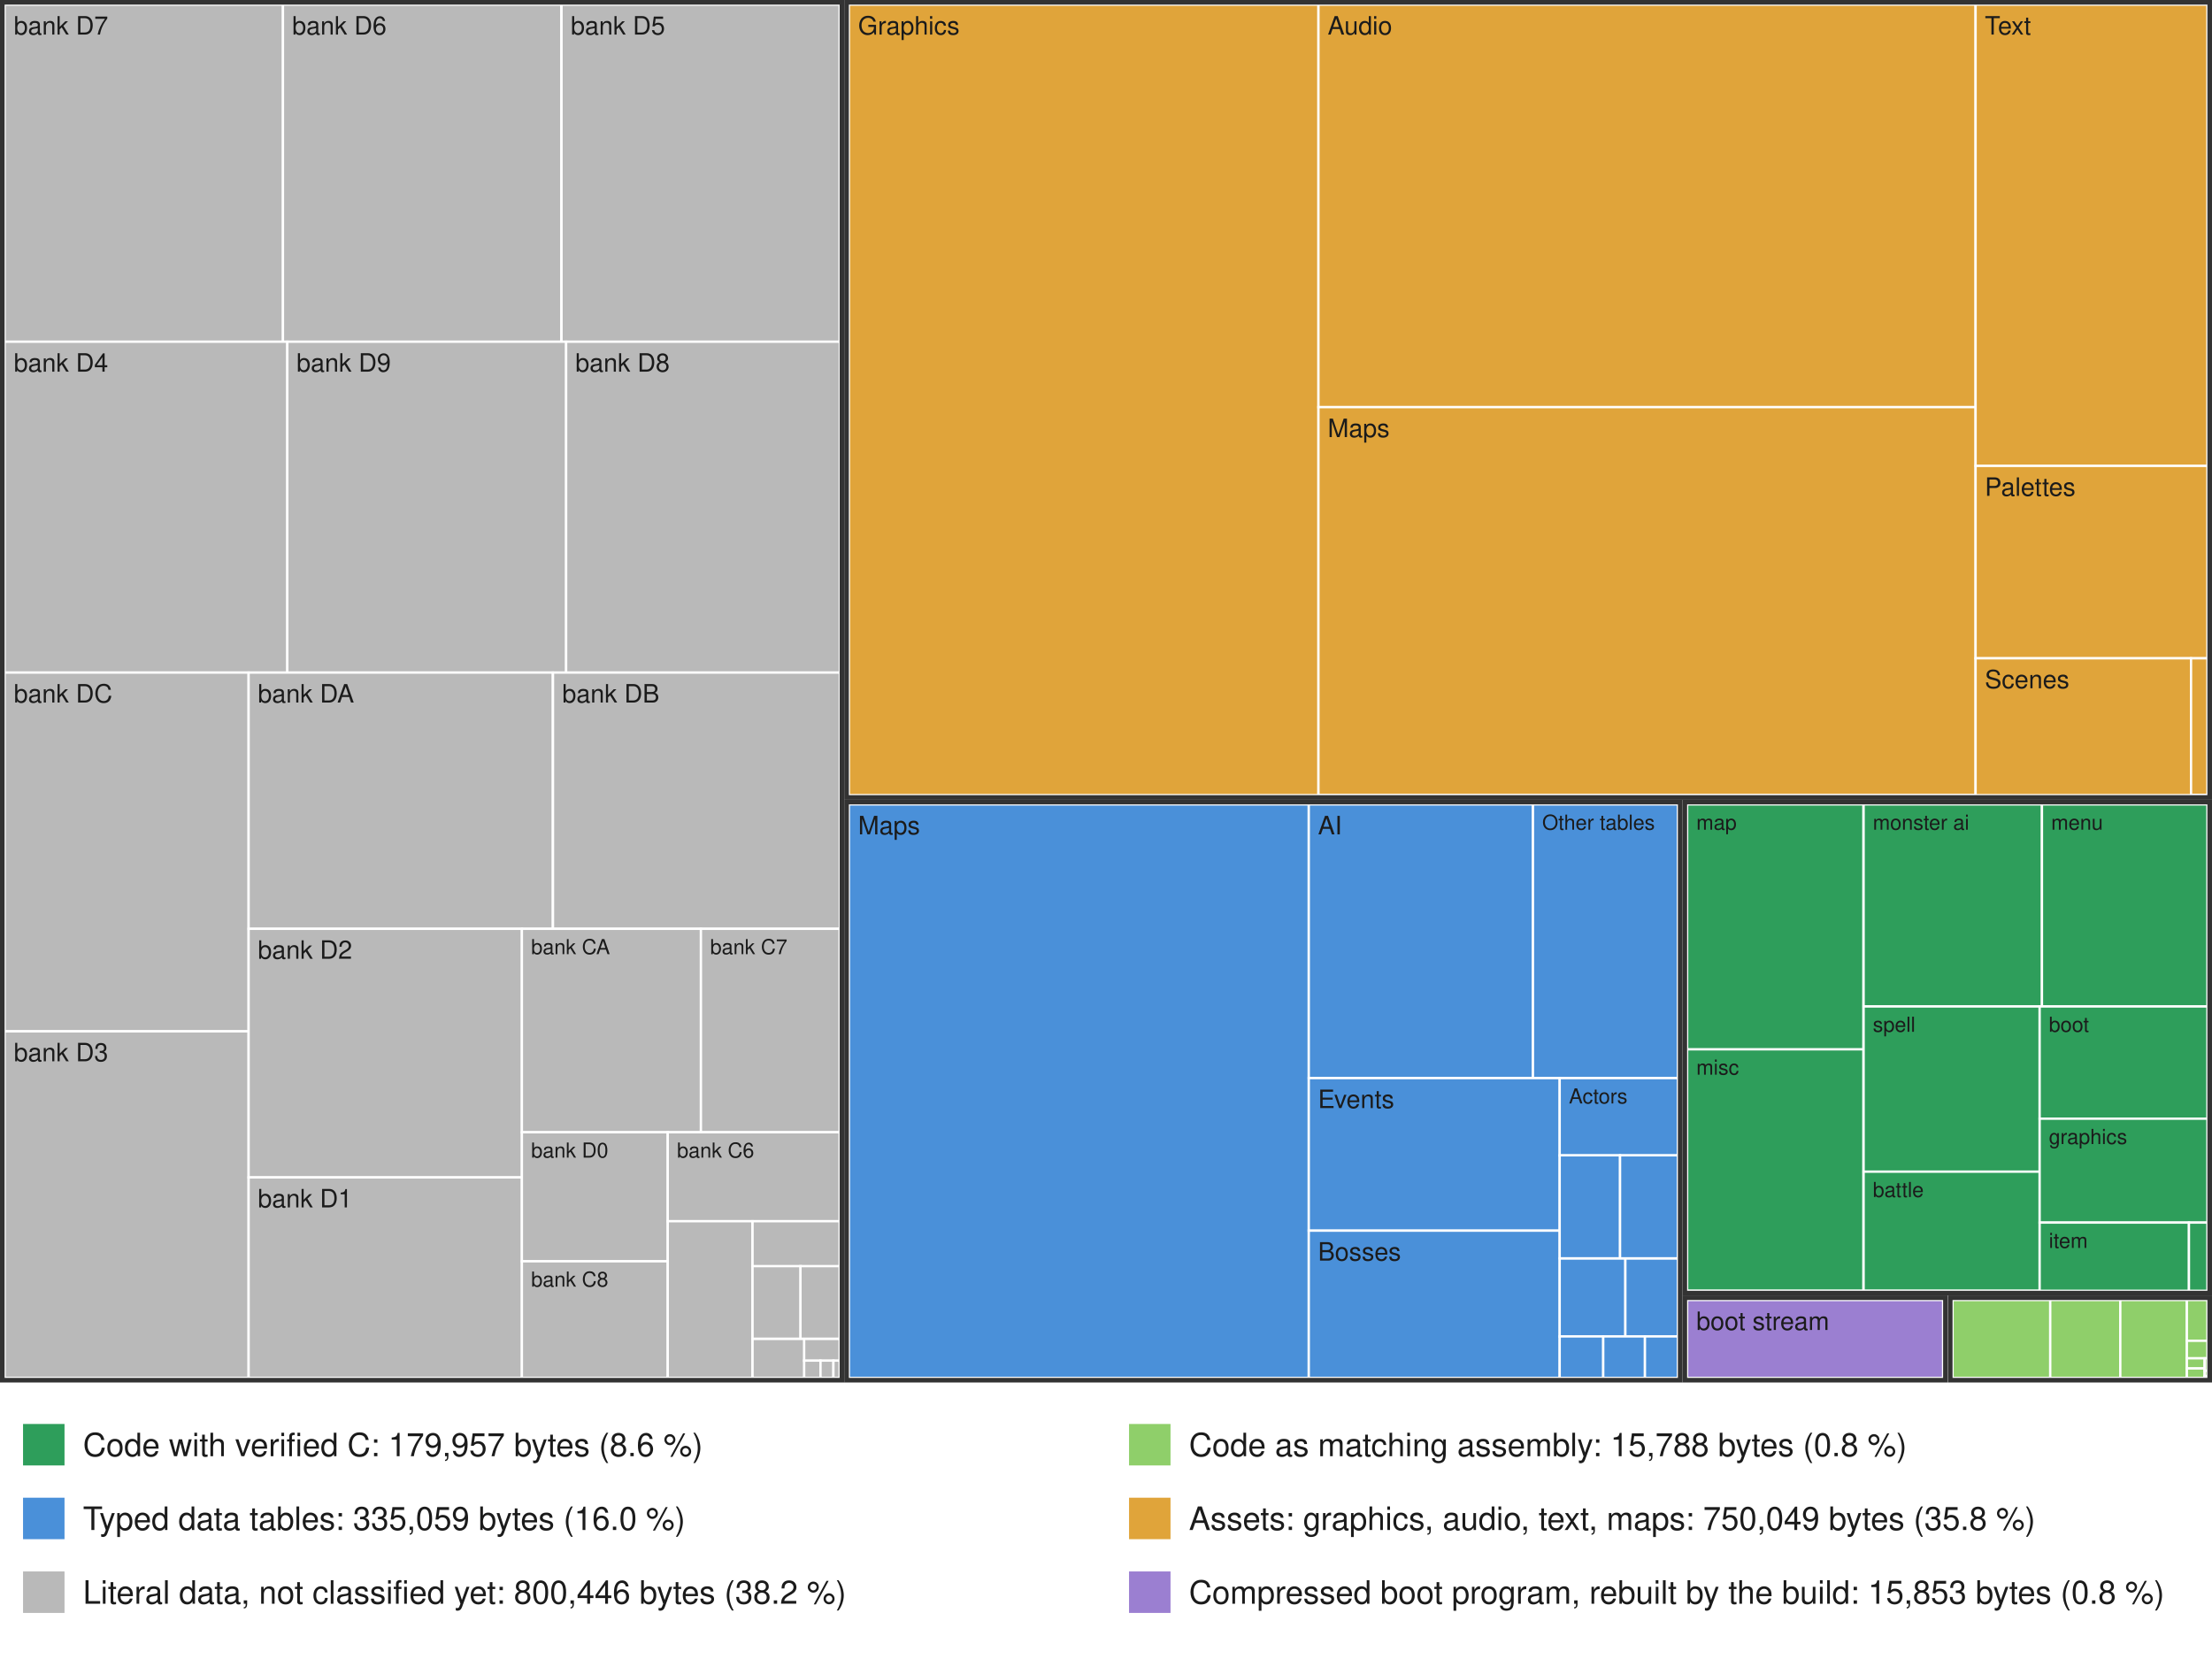
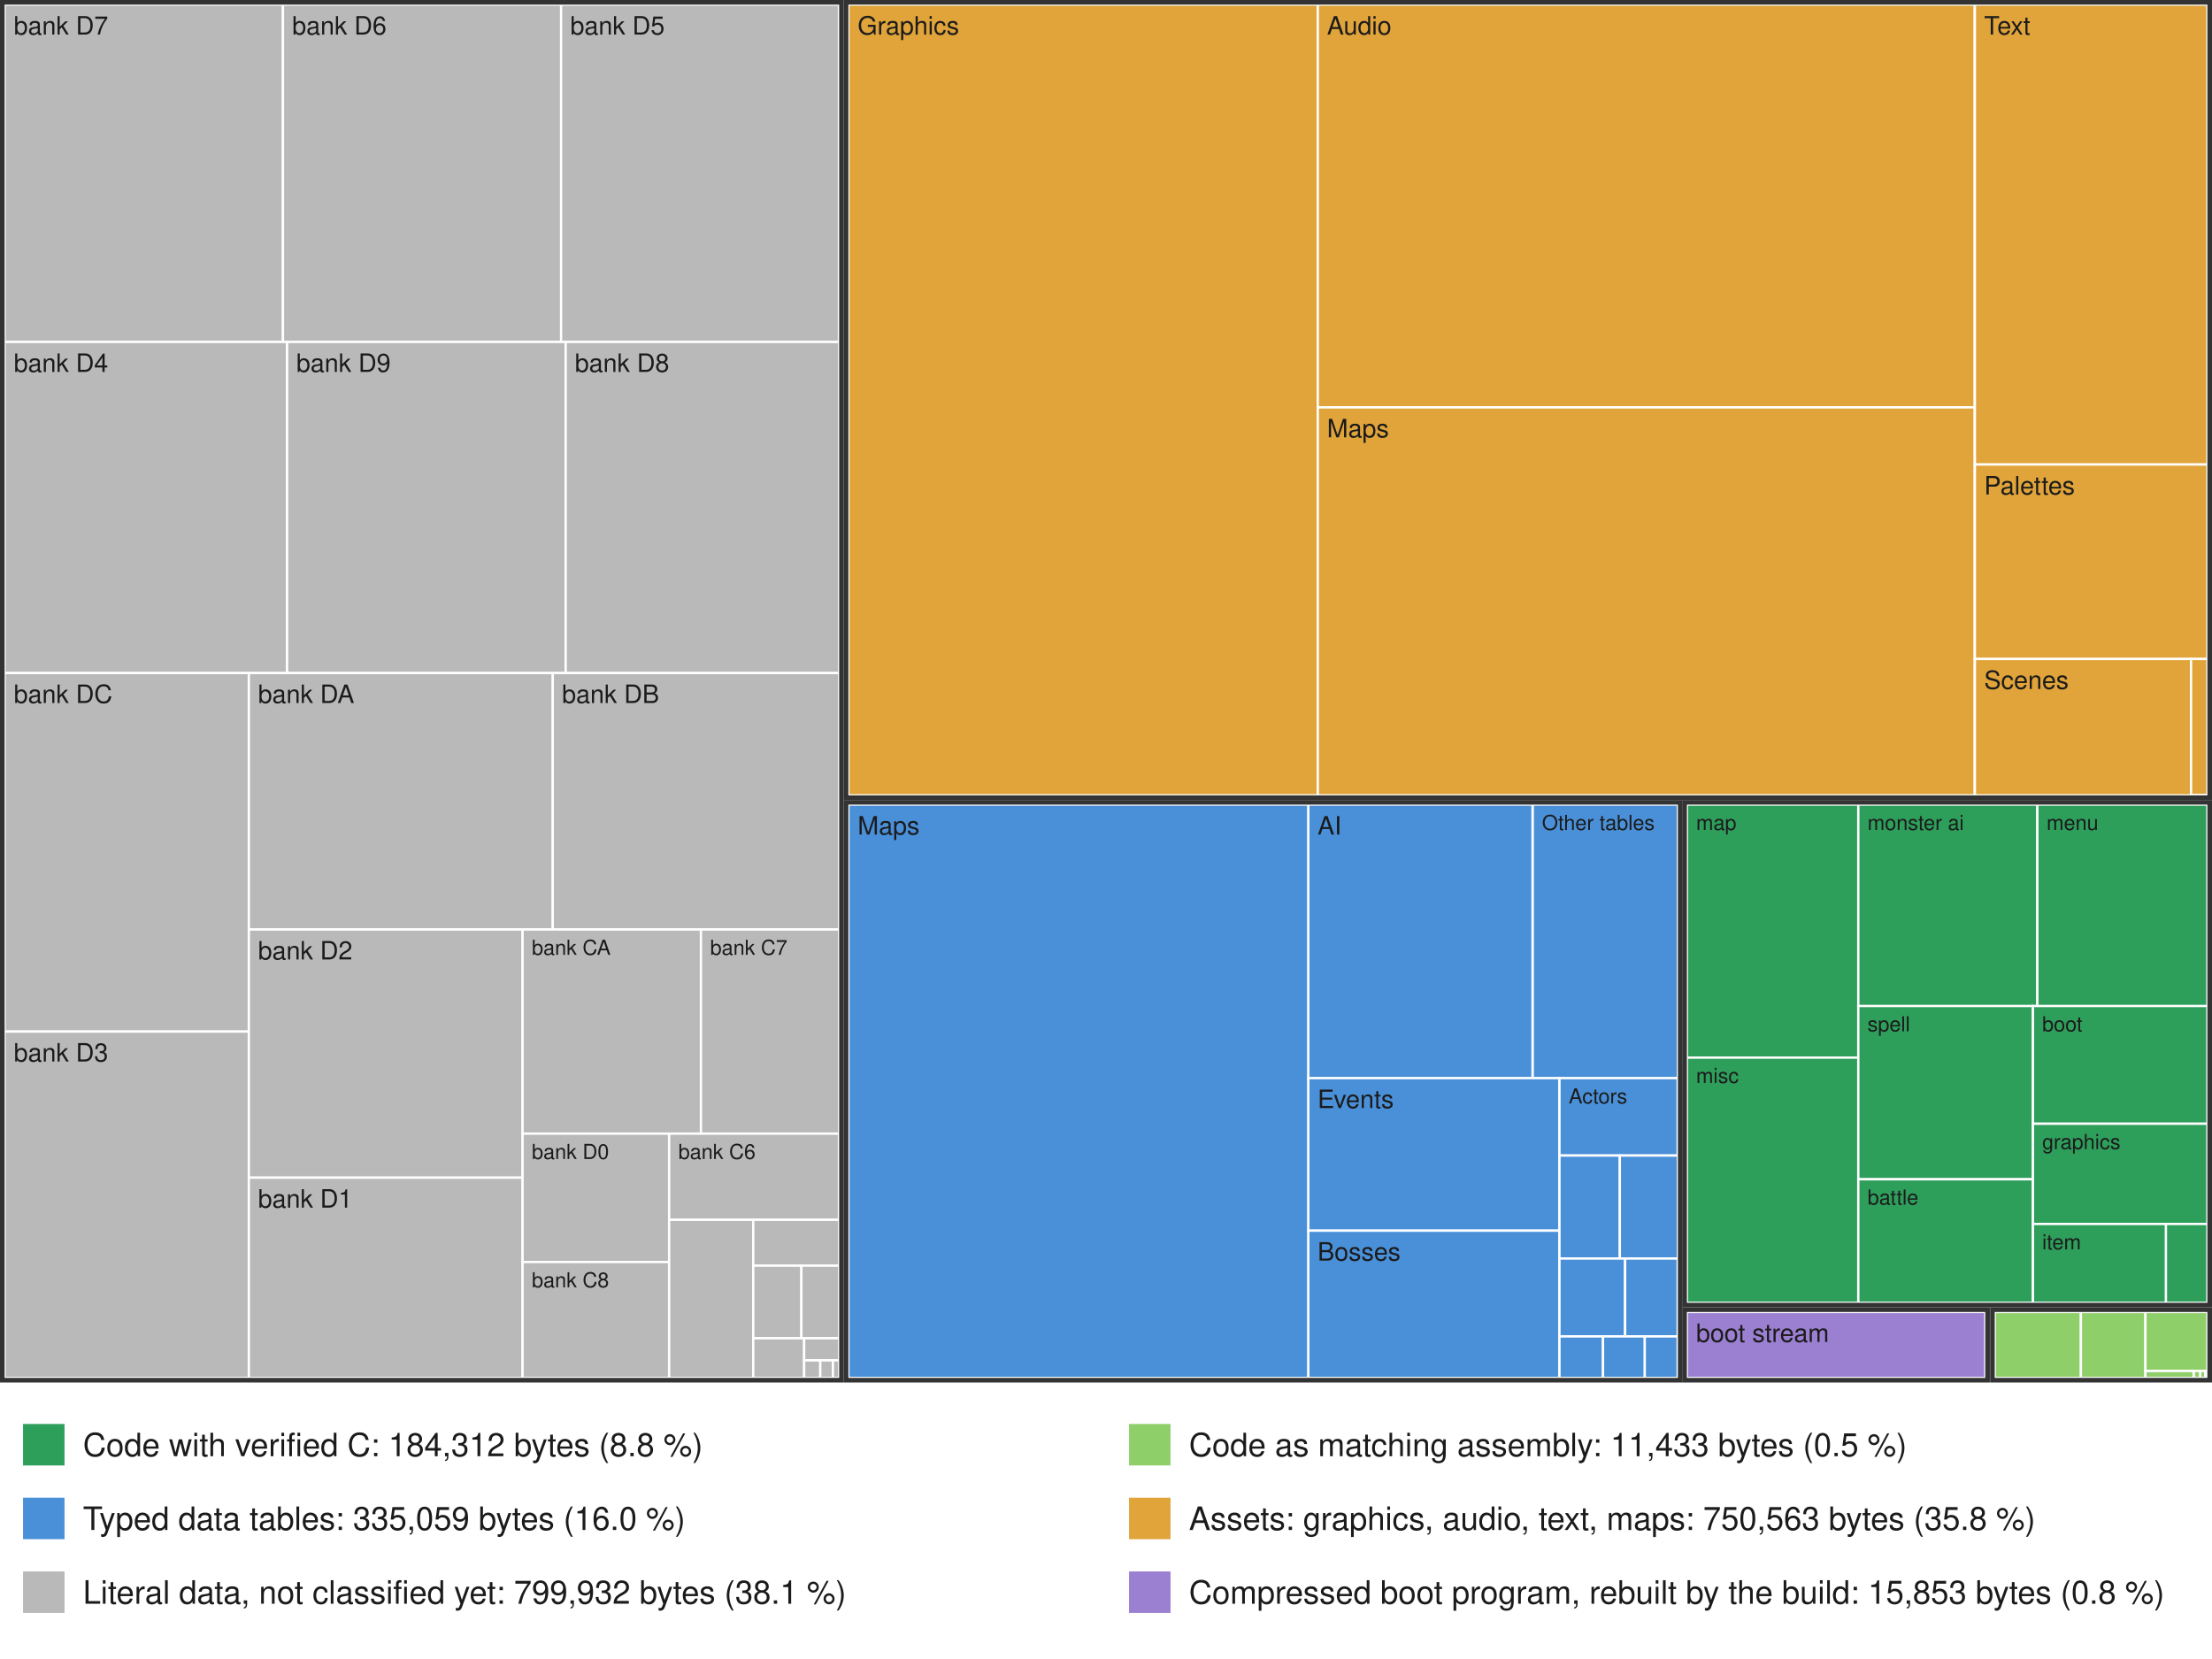
<svg xmlns="http://www.w3.org/2000/svg" viewBox="0 0 960 720" width="960" height="720" font-family="Helvetica,Arial,sans-serif">
  <rect width="100%" height="100%" fill="#ffffff" />
-   <rect x="2.0" y="2.0" width="120.8" height="146.3" fill="#b9b9b9" stroke="#ffffff" stroke-width="1" />
+   <rect x="2.0" y="2.0" width="120.8" height="146.4" fill="#b9b9b9" stroke="#ffffff" stroke-width="1" />
  <text x="6.0" y="15.0" font-size="11" fill="#1b1b1b">bank D7</text>
-   <rect x="122.8" y="2.0" width="120.8" height="146.3" fill="#b9b9b9" stroke="#ffffff" stroke-width="1" />
+   <rect x="122.8" y="2.0" width="120.8" height="146.4" fill="#b9b9b9" stroke="#ffffff" stroke-width="1" />
  <text x="126.8" y="15.0" font-size="11" fill="#1b1b1b">bank D6</text>
-   <rect x="243.7" y="2.0" width="120.7" height="146.3" fill="#b9b9b9" stroke="#ffffff" stroke-width="1" />
-   <text x="247.7" y="15.0" font-size="11" fill="#1b1b1b">bank D5</text>
-   <rect x="2.0" y="148.3" width="122.7" height="143.6" fill="#b9b9b9" stroke="#ffffff" stroke-width="1" />
-   <text x="6.0" y="161.3" font-size="11" fill="#1b1b1b">bank D4</text>
-   <rect x="124.7" y="148.3" width="121.0" height="143.6" fill="#b9b9b9" stroke="#ffffff" stroke-width="1" />
-   <text x="128.7" y="161.3" font-size="11" fill="#1b1b1b">bank D9</text>
-   <rect x="245.7" y="148.3" width="118.8" height="143.6" fill="#b9b9b9" stroke="#ffffff" stroke-width="1" />
-   <text x="249.7" y="161.3" font-size="11" fill="#1b1b1b">bank D8</text>
-   <rect x="2.0" y="291.9" width="105.9" height="155.7" fill="#b9b9b9" stroke="#ffffff" stroke-width="1" />
-   <text x="6.0" y="304.9" font-size="11" fill="#1b1b1b">bank DC</text>
-   <rect x="2.0" y="447.6" width="105.9" height="150.4" fill="#b9b9b9" stroke="#ffffff" stroke-width="1" />
-   <text x="6.0" y="460.6" font-size="11" fill="#1b1b1b">bank D3</text>
-   <rect x="107.9" y="291.9" width="132.0" height="111.2" fill="#b9b9b9" stroke="#ffffff" stroke-width="1" />
-   <text x="111.9" y="304.9" font-size="11" fill="#1b1b1b">bank DA</text>
-   <rect x="240.0" y="291.9" width="124.5" height="111.2" fill="#b9b9b9" stroke="#ffffff" stroke-width="1" />
-   <text x="244.0" y="304.9" font-size="11" fill="#1b1b1b">bank DB</text>
-   <rect x="107.9" y="403.1" width="118.6" height="107.9" fill="#b9b9b9" stroke="#ffffff" stroke-width="1" />
-   <text x="111.9" y="416.1" font-size="11" fill="#1b1b1b">bank D2</text>
-   <rect x="107.9" y="511.0" width="118.6" height="87.0" fill="#b9b9b9" stroke="#ffffff" stroke-width="1" />
-   <text x="111.9" y="524.0" font-size="11" fill="#1b1b1b">bank D1</text>
-   <rect x="226.5" y="403.1" width="77.7" height="88.3" fill="#b9b9b9" stroke="#ffffff" stroke-width="1" />
-   <text x="230.5" y="414.1" font-size="9" fill="#1b1b1b">bank CA</text>
-   <rect x="304.2" y="403.1" width="60.2" height="88.3" fill="#b9b9b9" stroke="#ffffff" stroke-width="1" />
-   <text x="308.2" y="414.1" font-size="9" fill="#1b1b1b">bank C7</text>
-   <rect x="226.5" y="491.4" width="63.3" height="56.0" fill="#b9b9b9" stroke="#ffffff" stroke-width="1" />
-   <text x="230.5" y="502.4" font-size="9" fill="#1b1b1b">bank D0</text>
-   <rect x="226.5" y="547.4" width="63.3" height="50.6" fill="#b9b9b9" stroke="#ffffff" stroke-width="1" />
-   <text x="230.5" y="558.4" font-size="9" fill="#1b1b1b">bank C8</text>
-   <rect x="289.8" y="491.4" width="74.6" height="38.6" fill="#b9b9b9" stroke="#ffffff" stroke-width="1" />
-   <text x="293.8" y="502.4" font-size="9" fill="#1b1b1b">bank C6</text>
-   <rect x="289.8" y="530.0" width="36.8" height="68.0" fill="#b9b9b9" stroke="#ffffff" stroke-width="1" />
-   <rect x="326.6" y="530.0" width="37.8" height="19.6" fill="#b9b9b9" stroke="#ffffff" stroke-width="1" />
-   <rect x="326.6" y="549.5" width="20.9" height="31.5" fill="#b9b9b9" stroke="#ffffff" stroke-width="1" />
-   <rect x="347.4" y="549.5" width="17.0" height="31.5" fill="#b9b9b9" stroke="#ffffff" stroke-width="1" />
-   <rect x="326.6" y="581.1" width="22.5" height="16.9" fill="#b9b9b9" stroke="#ffffff" stroke-width="1" />
-   <rect x="349.0" y="581.1" width="15.4" height="9.5" fill="#b9b9b9" stroke="#ffffff" stroke-width="1" />
-   <rect x="349.0" y="590.5" width="7.1" height="7.5" fill="#b9b9b9" stroke="#ffffff" stroke-width="1" />
-   <rect x="356.1" y="590.5" width="5.6" height="7.5" fill="#b9b9b9" stroke="#ffffff" stroke-width="1" />
-   <rect x="361.7" y="590.5" width="2.7" height="7.5" fill="#b9b9b9" stroke="#ffffff" stroke-width="1" />
-   <rect x="1.0" y="1.0" width="364.4" height="598.0" fill="none" stroke="#333333" stroke-width="2" />
-   <rect x="368.4" y="2.0" width="203.8" height="343.1" fill="#e0a43a" stroke="#ffffff" stroke-width="1" />
-   <text x="372.4" y="15.0" font-size="11" fill="#1b1b1b">Graphics</text>
-   <rect x="572.2" y="2.0" width="285.2" height="174.7" fill="#e0a43a" stroke="#ffffff" stroke-width="1" />
-   <text x="576.2" y="15.0" font-size="11" fill="#1b1b1b">Audio</text>
-   <rect x="572.2" y="176.7" width="285.2" height="168.3" fill="#e0a43a" stroke="#ffffff" stroke-width="1" />
-   <text x="576.2" y="189.7" font-size="11" fill="#1b1b1b">Maps</text>
-   <rect x="857.4" y="2.0" width="100.6" height="200.2" fill="#e0a43a" stroke="#ffffff" stroke-width="1" />
-   <text x="861.4" y="15.0" font-size="11" fill="#1b1b1b">Text</text>
-   <rect x="857.4" y="202.2" width="100.6" height="83.5" fill="#e0a43a" stroke="#ffffff" stroke-width="1" />
-   <text x="861.4" y="215.2" font-size="11" fill="#1b1b1b">Palettes</text>
-   <rect x="857.4" y="285.7" width="93.5" height="59.4" fill="#e0a43a" stroke="#ffffff" stroke-width="1" />
-   <text x="861.4" y="298.7" font-size="11" fill="#1b1b1b">Scenes</text>
-   <rect x="950.9" y="285.7" width="7.1" height="59.3" fill="#e0a43a" stroke="#ffffff" stroke-width="1" />
-   <rect x="950.9" y="345.0" width="7.1" height="0.1" fill="#e0a43a" stroke="#ffffff" stroke-width="1" />
-   <rect x="367.4" y="1.0" width="591.6" height="345.1" fill="none" stroke="#333333" stroke-width="2" />
-   <rect x="368.4" y="349.1" width="199.6" height="248.9" fill="#4a90d9" stroke="#ffffff" stroke-width="1" />
-   <text x="372.4" y="362.1" font-size="11" fill="#1b1b1b">Maps</text>
-   <rect x="568.0" y="349.1" width="97.3" height="118.8" fill="#4a90d9" stroke="#ffffff" stroke-width="1" />
-   <text x="572.0" y="362.1" font-size="11" fill="#1b1b1b">AI</text>
-   <rect x="665.3" y="349.1" width="62.9" height="118.8" fill="#4a90d9" stroke="#ffffff" stroke-width="1" />
-   <text x="669.3" y="360.1" font-size="9" fill="#1b1b1b">Other tables</text>
-   <rect x="568.0" y="467.9" width="108.9" height="66.2" fill="#4a90d9" stroke="#ffffff" stroke-width="1" />
-   <text x="572.0" y="480.9" font-size="11" fill="#1b1b1b">Events</text>
-   <rect x="568.0" y="534.1" width="108.9" height="63.9" fill="#4a90d9" stroke="#ffffff" stroke-width="1" />
-   <text x="572.0" y="547.1" font-size="11" fill="#1b1b1b">Bosses</text>
-   <rect x="676.9" y="467.9" width="51.3" height="33.6" fill="#4a90d9" stroke="#ffffff" stroke-width="1" />
-   <text x="680.9" y="478.9" font-size="9" fill="#1b1b1b">Actors</text>
-   <rect x="676.9" y="501.4" width="26.2" height="44.7" fill="#4a90d9" stroke="#ffffff" stroke-width="1" />
-   <rect x="703.1" y="501.4" width="25.1" height="44.7" fill="#4a90d9" stroke="#ffffff" stroke-width="1" />
-   <rect x="676.9" y="546.2" width="28.5" height="33.9" fill="#4a90d9" stroke="#ffffff" stroke-width="1" />
-   <rect x="705.4" y="546.2" width="22.8" height="33.9" fill="#4a90d9" stroke="#ffffff" stroke-width="1" />
-   <rect x="676.9" y="580.0" width="18.9" height="18.0" fill="#4a90d9" stroke="#ffffff" stroke-width="1" />
-   <rect x="695.8" y="580.0" width="18.1" height="18.0" fill="#4a90d9" stroke="#ffffff" stroke-width="1" />
-   <rect x="713.9" y="580.0" width="14.3" height="18.0" fill="#4a90d9" stroke="#ffffff" stroke-width="1" />
-   <rect x="367.4" y="348.1" width="361.8" height="250.9" fill="none" stroke="#333333" stroke-width="2" />
-   <rect x="732.2" y="349.1" width="76.5" height="106.4" fill="#2e9e5b" stroke="#ffffff" stroke-width="1" />
-   <text x="736.2" y="360.1" font-size="9" fill="#1b1b1b">map</text>
-   <rect x="732.2" y="455.4" width="76.5" height="104.7" fill="#2e9e5b" stroke="#ffffff" stroke-width="1" />
-   <text x="736.2" y="466.4" font-size="9" fill="#1b1b1b">misc</text>
-   <rect x="808.8" y="349.1" width="77.4" height="87.7" fill="#2e9e5b" stroke="#ffffff" stroke-width="1" />
-   <text x="812.8" y="360.1" font-size="9" fill="#1b1b1b">monster ai</text>
-   <rect x="886.2" y="349.1" width="71.8" height="87.7" fill="#2e9e5b" stroke="#ffffff" stroke-width="1" />
-   <text x="890.2" y="360.1" font-size="9" fill="#1b1b1b">menu</text>
-   <rect x="808.8" y="436.8" width="76.4" height="71.7" fill="#2e9e5b" stroke="#ffffff" stroke-width="1" />
-   <text x="812.8" y="447.8" font-size="9" fill="#1b1b1b">spell</text>
-   <rect x="808.8" y="508.5" width="76.4" height="51.6" fill="#2e9e5b" stroke="#ffffff" stroke-width="1" />
-   <text x="812.8" y="519.5" font-size="9" fill="#1b1b1b">battle</text>
-   <rect x="885.2" y="436.8" width="72.8" height="48.7" fill="#2e9e5b" stroke="#ffffff" stroke-width="1" />
-   <text x="889.2" y="447.8" font-size="9" fill="#1b1b1b">boot</text>
-   <rect x="885.2" y="485.5" width="72.8" height="45.1" fill="#2e9e5b" stroke="#ffffff" stroke-width="1" />
-   <text x="889.2" y="496.5" font-size="9" fill="#1b1b1b">graphics</text>
-   <rect x="885.2" y="530.6" width="64.8" height="29.6" fill="#2e9e5b" stroke="#ffffff" stroke-width="1" />
-   <text x="889.2" y="541.6" font-size="9" fill="#1b1b1b">item</text>
-   <rect x="950.0" y="530.6" width="8.0" height="29.6" fill="#2e9e5b" stroke="#ffffff" stroke-width="1" />
-   <rect x="731.2" y="348.1" width="227.8" height="213.1" fill="none" stroke="#333333" stroke-width="2" />
-   <rect x="732.2" y="564.2" width="111.1" height="33.8" fill="#9b7fd1" stroke="#ffffff" stroke-width="1" />
-   <text x="736.2" y="577.2" font-size="11" fill="#1b1b1b">boot stream</text>
-   <rect x="731.2" y="563.2" width="113.1" height="35.8" fill="none" stroke="#333333" stroke-width="2" />
-   <rect x="847.4" y="564.2" width="42.4" height="33.8" fill="#8fcf6a" stroke="#ffffff" stroke-width="1" />
-   <rect x="889.8" y="564.2" width="30.5" height="33.8" fill="#8fcf6a" stroke="#ffffff" stroke-width="1" />
-   <rect x="920.2" y="564.2" width="28.9" height="33.8" fill="#8fcf6a" stroke="#ffffff" stroke-width="1" />
-   <rect x="949.1" y="564.2" width="8.9" height="17.7" fill="#8fcf6a" stroke="#ffffff" stroke-width="1" />
-   <rect x="949.1" y="581.9" width="8.9" height="7.6" fill="#8fcf6a" stroke="#ffffff" stroke-width="1" />
-   <rect x="949.1" y="589.5" width="7.7" height="4.4" fill="#8fcf6a" stroke="#ffffff" stroke-width="1" />
-   <rect x="949.1" y="593.9" width="7.7" height="4.1" fill="#8fcf6a" stroke="#ffffff" stroke-width="1" />
-   <rect x="956.8" y="589.5" width="1.2" height="5.4" fill="#8fcf6a" stroke="#ffffff" stroke-width="1" />
-   <rect x="956.8" y="594.9" width="1.2" height="2.3" fill="#8fcf6a" stroke="#ffffff" stroke-width="1" />
-   <rect x="956.8" y="597.2" width="1.2" height="0.8" fill="#8fcf6a" stroke="#ffffff" stroke-width="1" />
-   <rect x="846.4" y="563.2" width="112.6" height="35.8" fill="none" stroke="#333333" stroke-width="2" />
+   <rect x="243.5" y="2.0" width="120.6" height="146.4" fill="#b9b9b9" stroke="#ffffff" stroke-width="1" />
+   <text x="247.5" y="15.0" font-size="11" fill="#1b1b1b">bank D5</text>
+   <rect x="2.0" y="148.4" width="122.6" height="143.7" fill="#b9b9b9" stroke="#ffffff" stroke-width="1" />
+   <text x="6.0" y="161.4" font-size="11" fill="#1b1b1b">bank D4</text>
+   <rect x="124.6" y="148.4" width="120.9" height="143.7" fill="#b9b9b9" stroke="#ffffff" stroke-width="1" />
+   <text x="128.6" y="161.4" font-size="11" fill="#1b1b1b">bank D9</text>
+   <rect x="245.5" y="148.4" width="118.7" height="143.7" fill="#b9b9b9" stroke="#ffffff" stroke-width="1" />
+   <text x="249.5" y="161.4" font-size="11" fill="#1b1b1b">bank D8</text>
+   <rect x="2.0" y="292.1" width="106.0" height="155.6" fill="#b9b9b9" stroke="#ffffff" stroke-width="1" />
+   <text x="6.0" y="305.1" font-size="11" fill="#1b1b1b">bank DC</text>
+   <rect x="2.0" y="447.7" width="106.0" height="150.3" fill="#b9b9b9" stroke="#ffffff" stroke-width="1" />
+   <text x="6.0" y="460.7" font-size="11" fill="#1b1b1b">bank D3</text>
+   <rect x="108.0" y="292.1" width="131.9" height="111.3" fill="#b9b9b9" stroke="#ffffff" stroke-width="1" />
+   <text x="112.0" y="305.1" font-size="11" fill="#1b1b1b">bank DA</text>
+   <rect x="239.9" y="292.1" width="124.3" height="111.3" fill="#b9b9b9" stroke="#ffffff" stroke-width="1" />
+   <text x="243.9" y="305.1" font-size="11" fill="#1b1b1b">bank DB</text>
+   <rect x="108.0" y="403.4" width="118.8" height="107.7" fill="#b9b9b9" stroke="#ffffff" stroke-width="1" />
+   <text x="112.0" y="416.4" font-size="11" fill="#1b1b1b">bank D2</text>
+   <rect x="108.0" y="511.1" width="118.8" height="86.9" fill="#b9b9b9" stroke="#ffffff" stroke-width="1" />
+   <text x="112.0" y="524.1" font-size="11" fill="#1b1b1b">bank D1</text>
+   <rect x="226.8" y="403.4" width="77.5" height="88.6" fill="#b9b9b9" stroke="#ffffff" stroke-width="1" />
+   <text x="230.8" y="414.4" font-size="9" fill="#1b1b1b">bank CA</text>
+   <rect x="304.2" y="403.4" width="60.0" height="88.6" fill="#b9b9b9" stroke="#ffffff" stroke-width="1" />
+   <text x="308.2" y="414.4" font-size="9" fill="#1b1b1b">bank C7</text>
+   <rect x="226.8" y="492.0" width="63.7" height="55.7" fill="#b9b9b9" stroke="#ffffff" stroke-width="1" />
+   <text x="230.8" y="503.0" font-size="9" fill="#1b1b1b">bank D0</text>
+   <rect x="226.8" y="547.7" width="63.7" height="50.3" fill="#b9b9b9" stroke="#ffffff" stroke-width="1" />
+   <text x="230.8" y="558.7" font-size="9" fill="#1b1b1b">bank C8</text>
+   <rect x="290.4" y="492.0" width="73.7" height="37.4" fill="#b9b9b9" stroke="#ffffff" stroke-width="1" />
+   <text x="294.4" y="503.0" font-size="9" fill="#1b1b1b">bank C6</text>
+   <rect x="290.4" y="529.4" width="36.5" height="68.6" fill="#b9b9b9" stroke="#ffffff" stroke-width="1" />
+   <rect x="326.9" y="529.4" width="37.3" height="19.9" fill="#b9b9b9" stroke="#ffffff" stroke-width="1" />
+   <rect x="326.9" y="549.3" width="20.9" height="31.5" fill="#b9b9b9" stroke="#ffffff" stroke-width="1" />
+   <rect x="347.8" y="549.3" width="16.4" height="31.5" fill="#b9b9b9" stroke="#ffffff" stroke-width="1" />
+   <rect x="326.9" y="580.8" width="22.1" height="17.2" fill="#b9b9b9" stroke="#ffffff" stroke-width="1" />
+   <rect x="349.0" y="580.8" width="15.2" height="9.6" fill="#b9b9b9" stroke="#ffffff" stroke-width="1" />
+   <rect x="349.0" y="590.4" width="7.0" height="7.6" fill="#b9b9b9" stroke="#ffffff" stroke-width="1" />
+   <rect x="356.0" y="590.4" width="5.5" height="7.6" fill="#b9b9b9" stroke="#ffffff" stroke-width="1" />
+   <rect x="361.5" y="590.4" width="2.7" height="7.6" fill="#b9b9b9" stroke="#ffffff" stroke-width="1" />
+   <rect x="1.0" y="1.0" width="364.2" height="598.0" fill="none" stroke="#333333" stroke-width="2" />
+   <rect x="368.2" y="2.0" width="203.8" height="343.2" fill="#e0a43a" stroke="#ffffff" stroke-width="1" />
+   <text x="372.2" y="15.0" font-size="11" fill="#1b1b1b">Graphics</text>
+   <rect x="571.9" y="2.0" width="285.1" height="174.8" fill="#e0a43a" stroke="#ffffff" stroke-width="1" />
+   <text x="575.9" y="15.0" font-size="11" fill="#1b1b1b">Audio</text>
+   <rect x="571.9" y="176.8" width="285.1" height="168.4" fill="#e0a43a" stroke="#ffffff" stroke-width="1" />
+   <text x="575.9" y="189.8" font-size="11" fill="#1b1b1b">Maps</text>
+   <rect x="857.1" y="2.0" width="100.9" height="199.6" fill="#e0a43a" stroke="#ffffff" stroke-width="1" />
+   <text x="861.1" y="15.0" font-size="11" fill="#1b1b1b">Text</text>
+   <rect x="857.1" y="201.6" width="100.9" height="84.4" fill="#e0a43a" stroke="#ffffff" stroke-width="1" />
+   <text x="861.1" y="214.6" font-size="11" fill="#1b1b1b">Palettes</text>
+   <rect x="857.1" y="286.0" width="93.8" height="59.2" fill="#e0a43a" stroke="#ffffff" stroke-width="1" />
+   <text x="861.1" y="299.0" font-size="11" fill="#1b1b1b">Scenes</text>
+   <rect x="950.9" y="286.0" width="7.1" height="59.1" fill="#e0a43a" stroke="#ffffff" stroke-width="1" />
+   <rect x="950.9" y="345.1" width="7.1" height="0.1" fill="#e0a43a" stroke="#ffffff" stroke-width="1" />
+   <rect x="367.2" y="1.0" width="591.8" height="345.2" fill="none" stroke="#333333" stroke-width="2" />
+   <rect x="368.2" y="349.2" width="199.7" height="248.8" fill="#4a90d9" stroke="#ffffff" stroke-width="1" />
+   <text x="372.2" y="362.2" font-size="11" fill="#1b1b1b">Maps</text>
+   <rect x="567.8" y="349.2" width="97.3" height="118.8" fill="#4a90d9" stroke="#ffffff" stroke-width="1" />
+   <text x="571.8" y="362.2" font-size="11" fill="#1b1b1b">AI</text>
+   <rect x="665.2" y="349.2" width="63.0" height="118.8" fill="#4a90d9" stroke="#ffffff" stroke-width="1" />
+   <text x="669.2" y="360.2" font-size="9" fill="#1b1b1b">Other tables</text>
+   <rect x="567.8" y="467.9" width="109.0" height="66.2" fill="#4a90d9" stroke="#ffffff" stroke-width="1" />
+   <text x="571.8" y="480.9" font-size="11" fill="#1b1b1b">Events</text>
+   <rect x="567.8" y="534.1" width="109.0" height="63.9" fill="#4a90d9" stroke="#ffffff" stroke-width="1" />
+   <text x="571.8" y="547.1" font-size="11" fill="#1b1b1b">Bosses</text>
+   <rect x="676.8" y="467.9" width="51.3" height="33.6" fill="#4a90d9" stroke="#ffffff" stroke-width="1" />
+   <text x="680.8" y="478.9" font-size="9" fill="#1b1b1b">Actors</text>
+   <rect x="676.8" y="501.5" width="26.2" height="44.7" fill="#4a90d9" stroke="#ffffff" stroke-width="1" />
+   <rect x="703.0" y="501.5" width="25.2" height="44.7" fill="#4a90d9" stroke="#ffffff" stroke-width="1" />
+   <rect x="676.8" y="546.2" width="28.5" height="33.8" fill="#4a90d9" stroke="#ffffff" stroke-width="1" />
+   <rect x="705.3" y="546.2" width="22.8" height="33.8" fill="#4a90d9" stroke="#ffffff" stroke-width="1" />
+   <rect x="676.8" y="580.0" width="18.9" height="18.0" fill="#4a90d9" stroke="#ffffff" stroke-width="1" />
+   <rect x="695.7" y="580.0" width="18.2" height="18.0" fill="#4a90d9" stroke="#ffffff" stroke-width="1" />
+   <rect x="713.8" y="580.0" width="14.3" height="18.0" fill="#4a90d9" stroke="#ffffff" stroke-width="1" />
+   <rect x="367.2" y="348.2" width="362.0" height="250.8" fill="none" stroke="#333333" stroke-width="2" />
+   <rect x="732.1" y="349.2" width="74.4" height="109.9" fill="#2e9e5b" stroke="#ffffff" stroke-width="1" />
+   <text x="736.1" y="360.2" font-size="9" fill="#1b1b1b">map</text>
+   <rect x="732.1" y="459.0" width="74.4" height="106.4" fill="#2e9e5b" stroke="#ffffff" stroke-width="1" />
+   <text x="736.1" y="470.0" font-size="9" fill="#1b1b1b">misc</text>
+   <rect x="806.5" y="349.2" width="77.7" height="87.5" fill="#2e9e5b" stroke="#ffffff" stroke-width="1" />
+   <text x="810.5" y="360.2" font-size="9" fill="#1b1b1b">monster ai</text>
+   <rect x="884.2" y="349.2" width="73.8" height="87.5" fill="#2e9e5b" stroke="#ffffff" stroke-width="1" />
+   <text x="888.2" y="360.2" font-size="9" fill="#1b1b1b">menu</text>
+   <rect x="806.5" y="436.6" width="75.8" height="75.2" fill="#2e9e5b" stroke="#ffffff" stroke-width="1" />
+   <text x="810.5" y="447.6" font-size="9" fill="#1b1b1b">spell</text>
+   <rect x="806.5" y="511.8" width="75.8" height="53.6" fill="#2e9e5b" stroke="#ffffff" stroke-width="1" />
+   <text x="810.5" y="522.8" font-size="9" fill="#1b1b1b">battle</text>
+   <rect x="882.3" y="436.6" width="75.7" height="51.1" fill="#2e9e5b" stroke="#ffffff" stroke-width="1" />
+   <text x="886.3" y="447.6" font-size="9" fill="#1b1b1b">boot</text>
+   <rect x="882.3" y="487.7" width="75.7" height="43.5" fill="#2e9e5b" stroke="#ffffff" stroke-width="1" />
+   <text x="886.3" y="498.7" font-size="9" fill="#1b1b1b">graphics</text>
+   <rect x="882.3" y="531.2" width="57.8" height="34.2" fill="#2e9e5b" stroke="#ffffff" stroke-width="1" />
+   <text x="886.3" y="542.2" font-size="9" fill="#1b1b1b">item</text>
+   <rect x="940.0" y="531.2" width="18.0" height="34.2" fill="#2e9e5b" stroke="#ffffff" stroke-width="1" />
+   <rect x="731.1" y="348.2" width="227.9" height="218.2" fill="none" stroke="#333333" stroke-width="2" />
+   <rect x="732.1" y="569.4" width="129.5" height="28.6" fill="#9b7fd1" stroke="#ffffff" stroke-width="1" />
+   <text x="736.1" y="582.4" font-size="11" fill="#1b1b1b">boot stream</text>
+   <rect x="731.1" y="568.4" width="131.5" height="30.6" fill="none" stroke="#333333" stroke-width="2" />
+   <rect x="865.7" y="569.4" width="37.4" height="28.6" fill="#8fcf6a" stroke="#ffffff" stroke-width="1" />
+   <rect x="903.1" y="569.4" width="28.0" height="28.6" fill="#8fcf6a" stroke="#ffffff" stroke-width="1" />
+   <rect x="931.1" y="569.4" width="26.9" height="25.6" fill="#8fcf6a" stroke="#ffffff" stroke-width="1" />
+   <rect x="931.1" y="595.0" width="20.9" height="3.0" fill="#8fcf6a" stroke="#ffffff" stroke-width="1" />
+   <rect x="952.1" y="595.0" width="2.9" height="3.0" fill="#8fcf6a" stroke="#ffffff" stroke-width="1" />
+   <rect x="954.9" y="595.0" width="2.2" height="3.0" fill="#8fcf6a" stroke="#ffffff" stroke-width="1" />
+   <rect x="957.1" y="595.0" width="0.9" height="3.0" fill="#8fcf6a" stroke="#ffffff" stroke-width="1" />
+   <rect x="864.7" y="568.4" width="94.3" height="30.6" fill="none" stroke="#333333" stroke-width="2" />
  <rect x="10" y="618" width="18" height="18" fill="#2e9e5b" />
-   <text x="36" y="632" font-size="14" fill="#1b1b1b">Code with verified C: 179,957 bytes (8.6 %)</text>
+   <text x="36" y="632" font-size="14" fill="#1b1b1b">Code with verified C: 184,312 bytes (8.8 %)</text>
  <rect x="490" y="618" width="18" height="18" fill="#8fcf6a" />
-   <text x="516" y="632" font-size="14" fill="#1b1b1b">Code as matching assembly: 15,788 bytes (0.8 %)</text>
+   <text x="516" y="632" font-size="14" fill="#1b1b1b">Code as matching assembly: 11,433 bytes (0.5 %)</text>
  <rect x="10" y="650" width="18" height="18" fill="#4a90d9" />
  <text x="36" y="664" font-size="14" fill="#1b1b1b">Typed data tables: 335,059 bytes (16.0 %)</text>
  <rect x="490" y="650" width="18" height="18" fill="#e0a43a" />
-   <text x="516" y="664" font-size="14" fill="#1b1b1b">Assets: graphics, audio, text, maps: 750,049 bytes (35.8 %)</text>
+   <text x="516" y="664" font-size="14" fill="#1b1b1b">Assets: graphics, audio, text, maps: 750,563 bytes (35.8 %)</text>
  <rect x="10" y="682" width="18" height="18" fill="#b9b9b9" />
-   <text x="36" y="696" font-size="14" fill="#1b1b1b">Literal data, not classified yet: 800,446 bytes (38.2 %)</text>
+   <text x="36" y="696" font-size="14" fill="#1b1b1b">Literal data, not classified yet: 799,932 bytes (38.1 %)</text>
  <rect x="490" y="682" width="18" height="18" fill="#9b7fd1" />
  <text x="516" y="696" font-size="14" fill="#1b1b1b">Compressed boot program, rebuilt by the build: 15,853 bytes (0.8 %)</text>
</svg>
